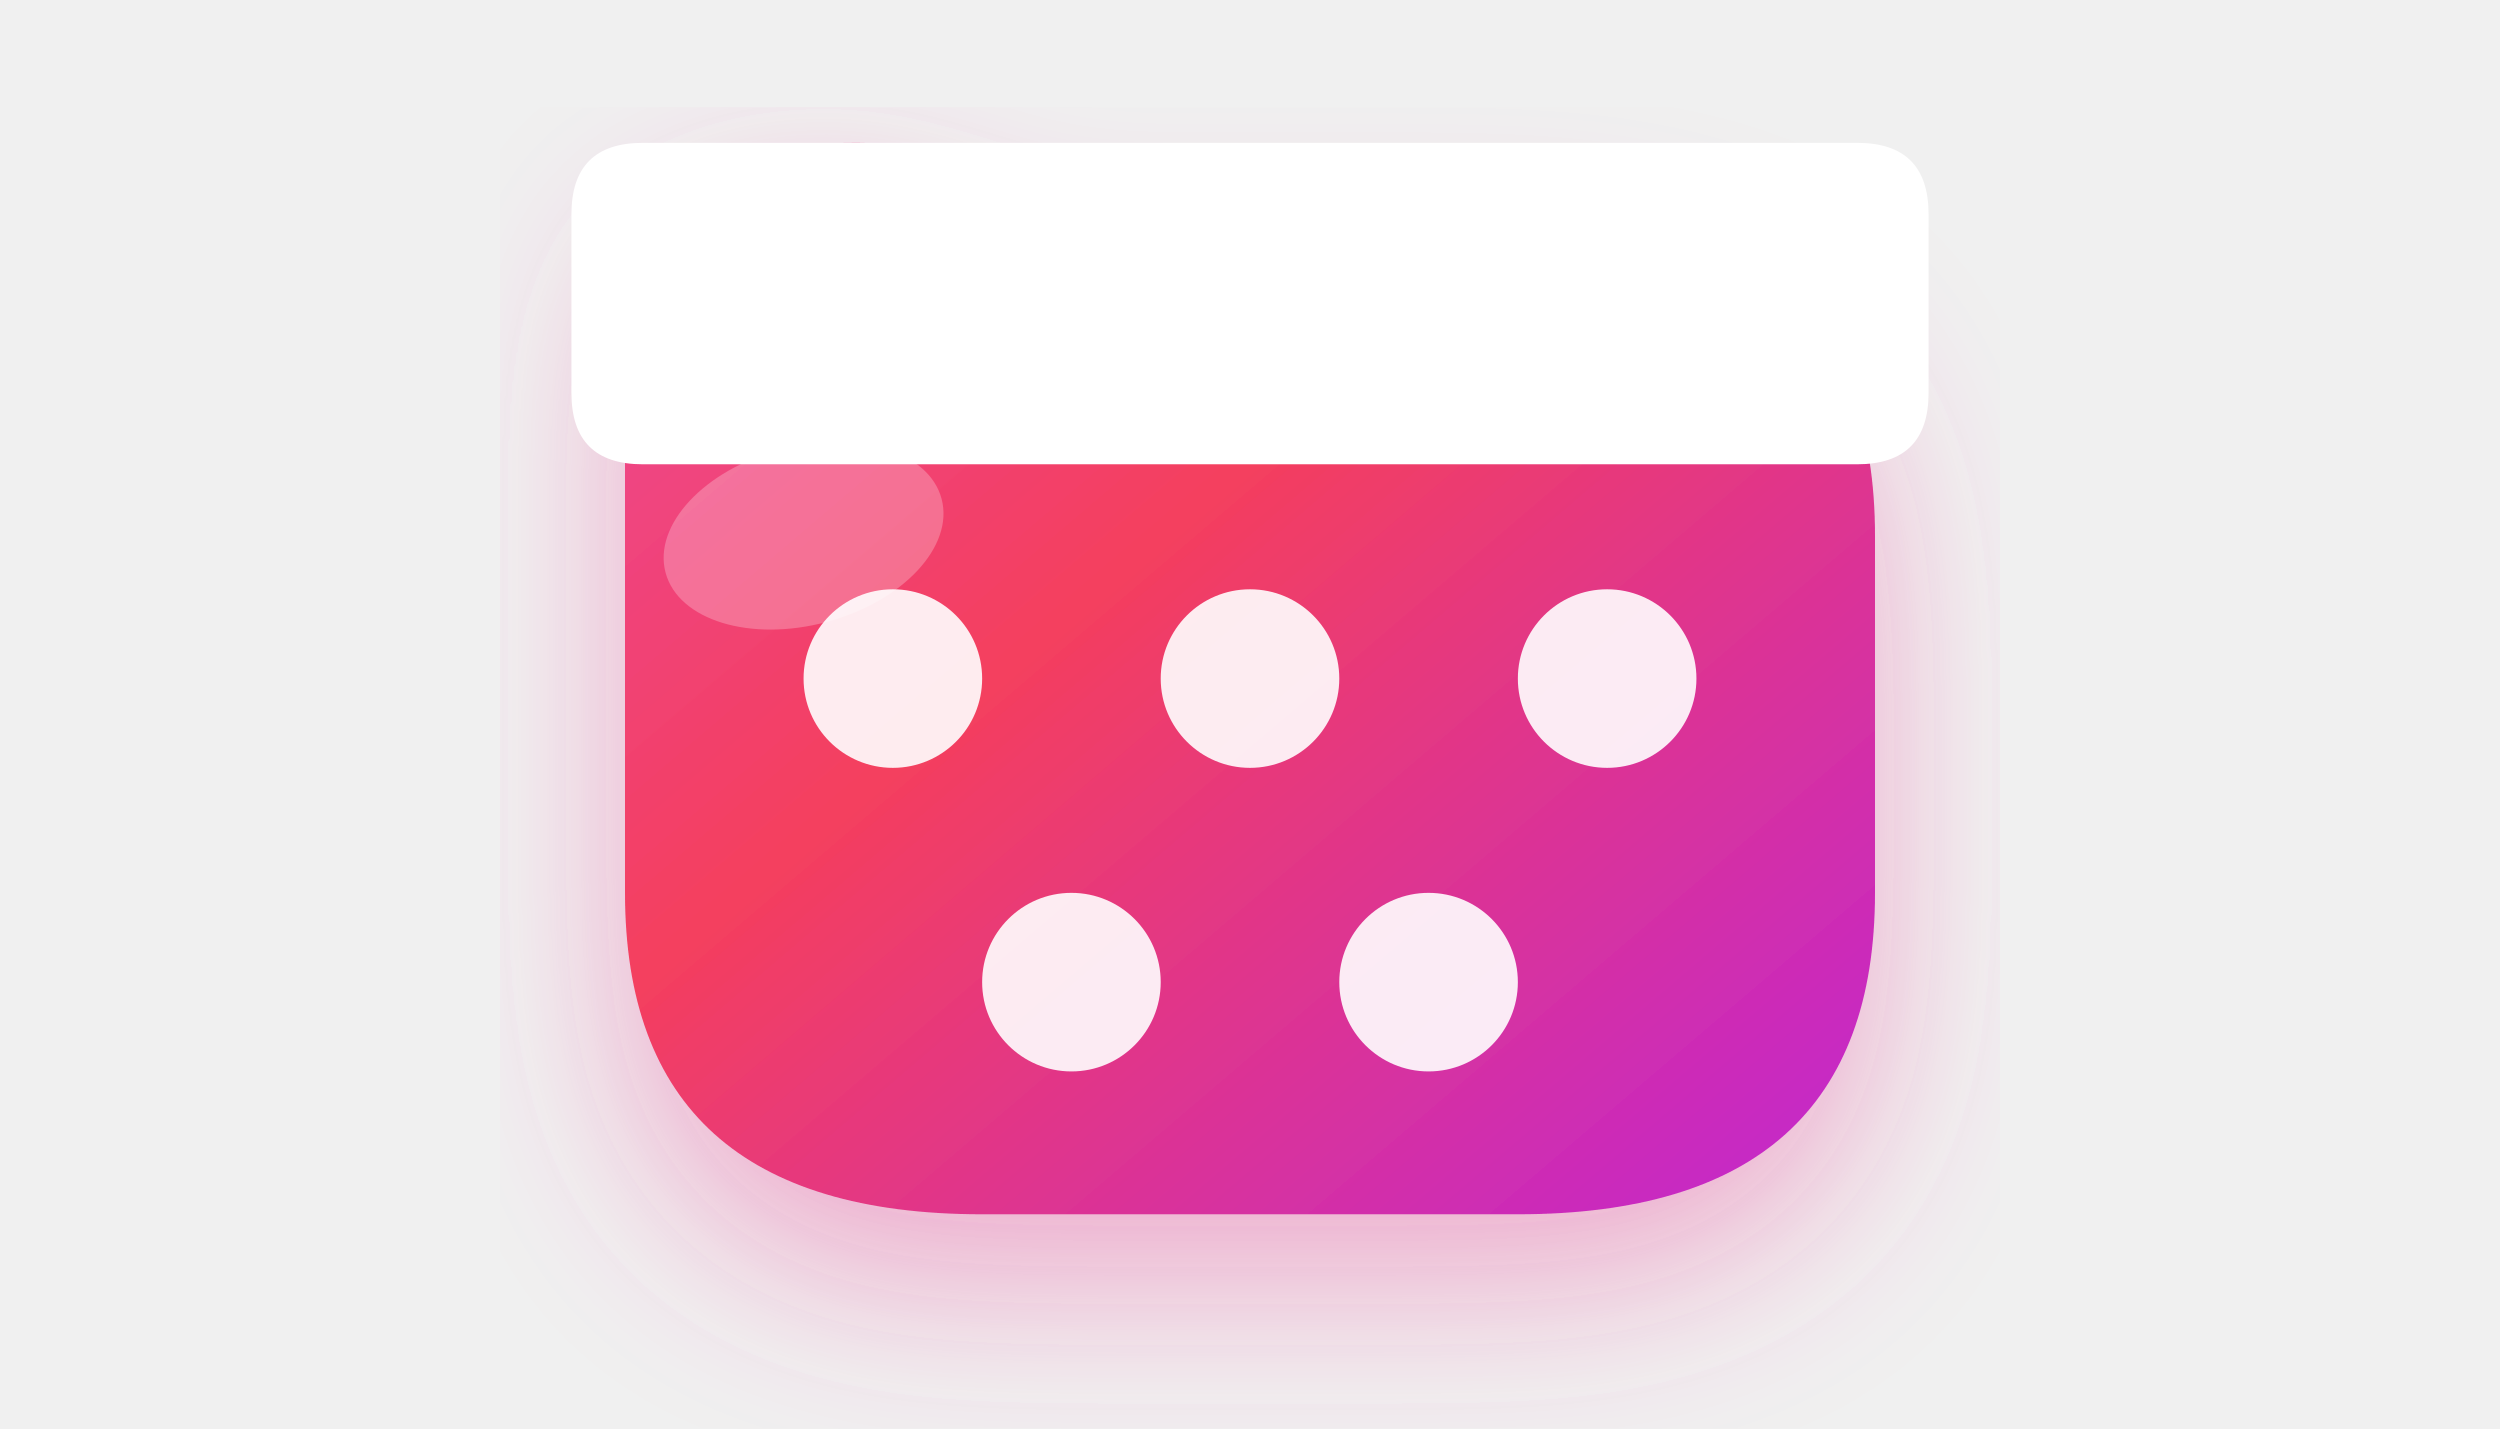
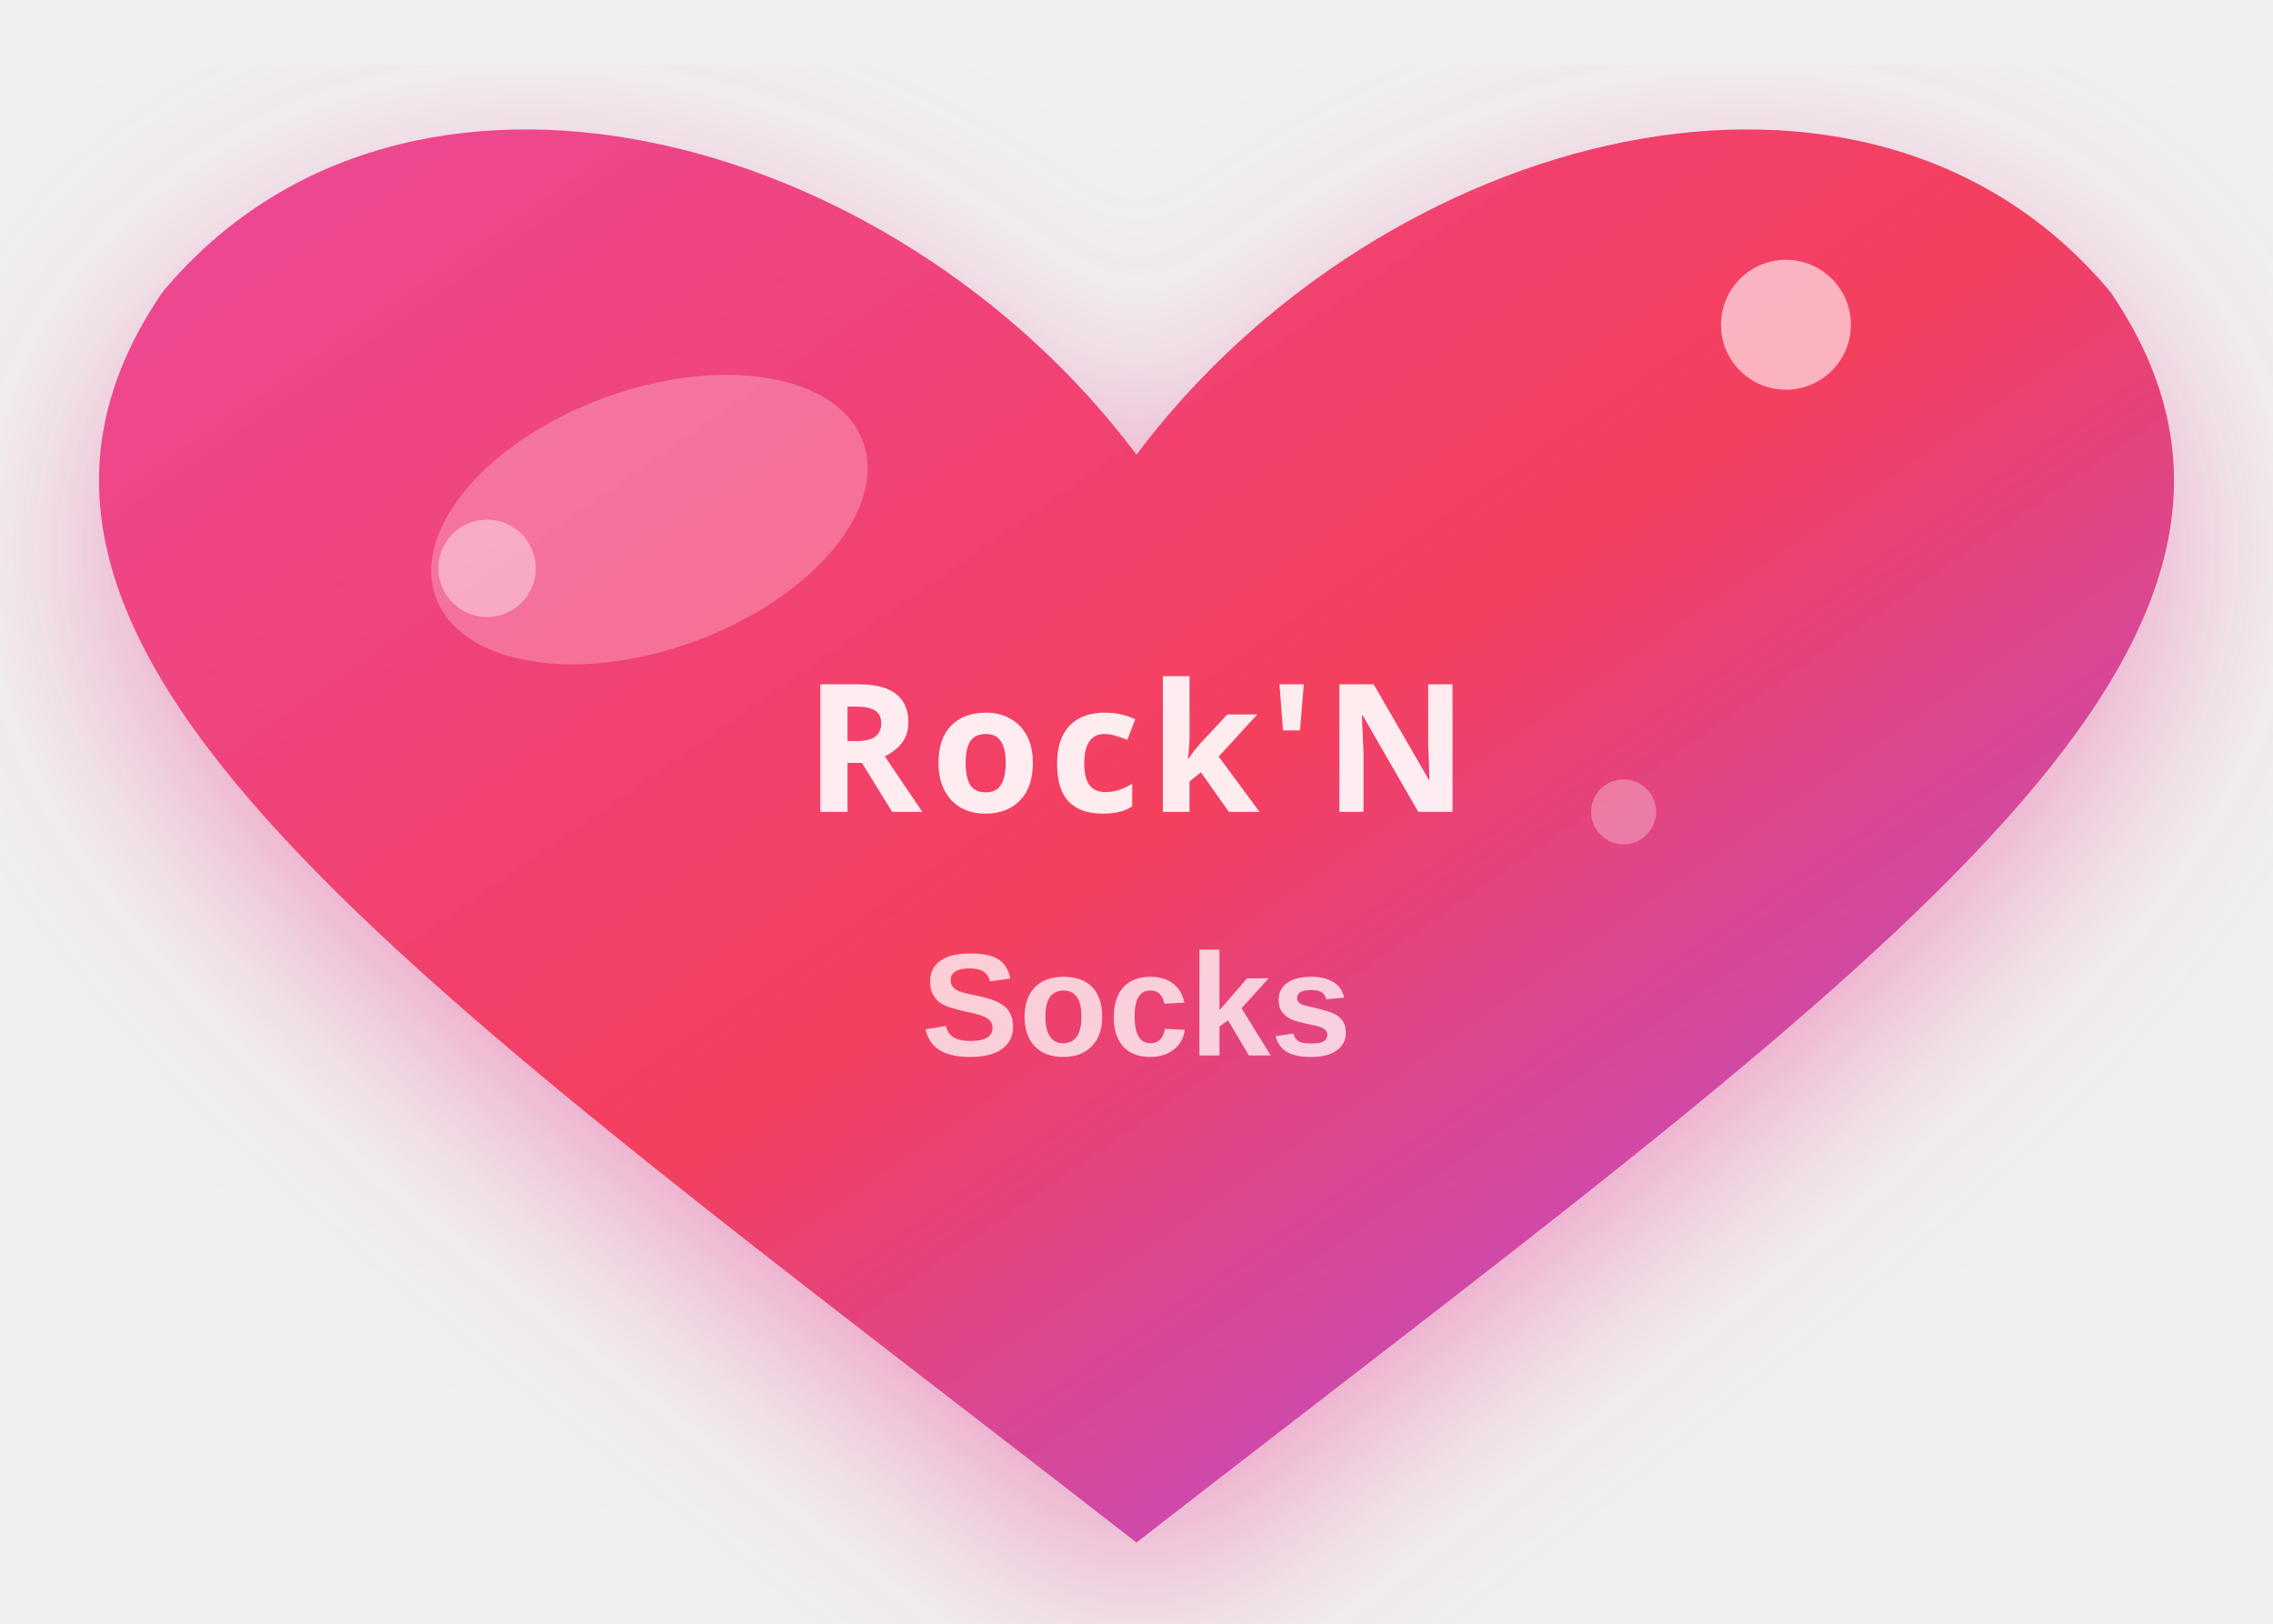
- <svg xmlns="http://www.w3.org/2000/svg" viewBox="0 0 140 80">
+ <svg xmlns="http://www.w3.org/2000/svg" viewBox="0 0 140 100">
  <defs>
-     <linearGradient id="pinkFlow" x1="0%" y1="0%" x2="100%" y2="100%">
+     <linearGradient id="pinkPurple" x1="0%" y1="0%" x2="100%" y2="100%">
      <stop offset="0%" stop-color="#EC4899" />
-       <stop offset="40%" stop-color="#F43F5E" />
-       <stop offset="100%" stop-color="#C026D3" />
+       <stop offset="50%" stop-color="#F43F5E" />
+       <stop offset="100%" stop-color="#A855F7" />
    </linearGradient>
-     <filter id="softShadow" x="-10%" y="-10%" width="120%" height="130%">
-       <feDropShadow dx="0" dy="4" stdDeviation="5" flood-color="#EC4899" flood-opacity="0.4" />
+     <filter id="glow">
+       <feDropShadow dx="0" dy="4" stdDeviation="6" flood-color="#EC4899" flood-opacity="0.5" />
    </filter>
  </defs>
-   <path d="M35 15             L35 50             Q35 68 55 68             L85 68             Q105 68 105 50             L105 30             Q105 12 85 12             L55 12             L55 15             Q55 8 48 8             L48 8             Q35 8 35 15 Z" fill="url(#pinkFlow)" filter="url(#softShadow)" />
-   <path d="M32 12 L32 22 Q32 26 36 26 L104 26 Q108 26 108 22 L108 12 Q108 8 104 8 L36 8 Q32 8 32 12 Z" fill="white" />
-   <circle cx="50" cy="38" r="5" fill="white" opacity="0.9" />
-   <circle cx="70" cy="38" r="5" fill="white" opacity="0.9" />
-   <circle cx="90" cy="38" r="5" fill="white" opacity="0.9" />
-   <circle cx="60" cy="55" r="5" fill="white" opacity="0.9" />
-   <circle cx="80" cy="55" r="5" fill="white" opacity="0.9" />
-   <ellipse cx="45" cy="30" rx="8" ry="5" fill="white" opacity="0.25" transform="rotate(-15 45 30)" />
+   <path d="M70 95 C25 60, -5 40, 10 18 C25 0, 55 8, 70 28 C85 8, 115 0, 130 18 C145 40, 115 60, 70 95Z" fill="url(#pinkPurple)" filter="url(#glow)" />
+   <ellipse cx="40" cy="32" rx="14" ry="8" fill="white" opacity="0.25" transform="rotate(-20 40 32)" />
+   <text x="70" y="50" font-family="Arial Black, sans-serif" font-size="11" font-weight="900" fill="white" text-anchor="middle" opacity="0.9" letter-spacing="0.5">Rock'N</text>
+   <text x="70" y="65" font-family="Arial, sans-serif" font-size="9" font-weight="bold" fill="white" text-anchor="middle" opacity="0.75">Socks</text>
+   <circle cx="110" cy="20" r="4" fill="white" opacity="0.6" />
+   <circle cx="30" cy="35" r="3" fill="white" opacity="0.4" />
+   <circle cx="100" cy="50" r="2" fill="white" opacity="0.3" />
</svg>
